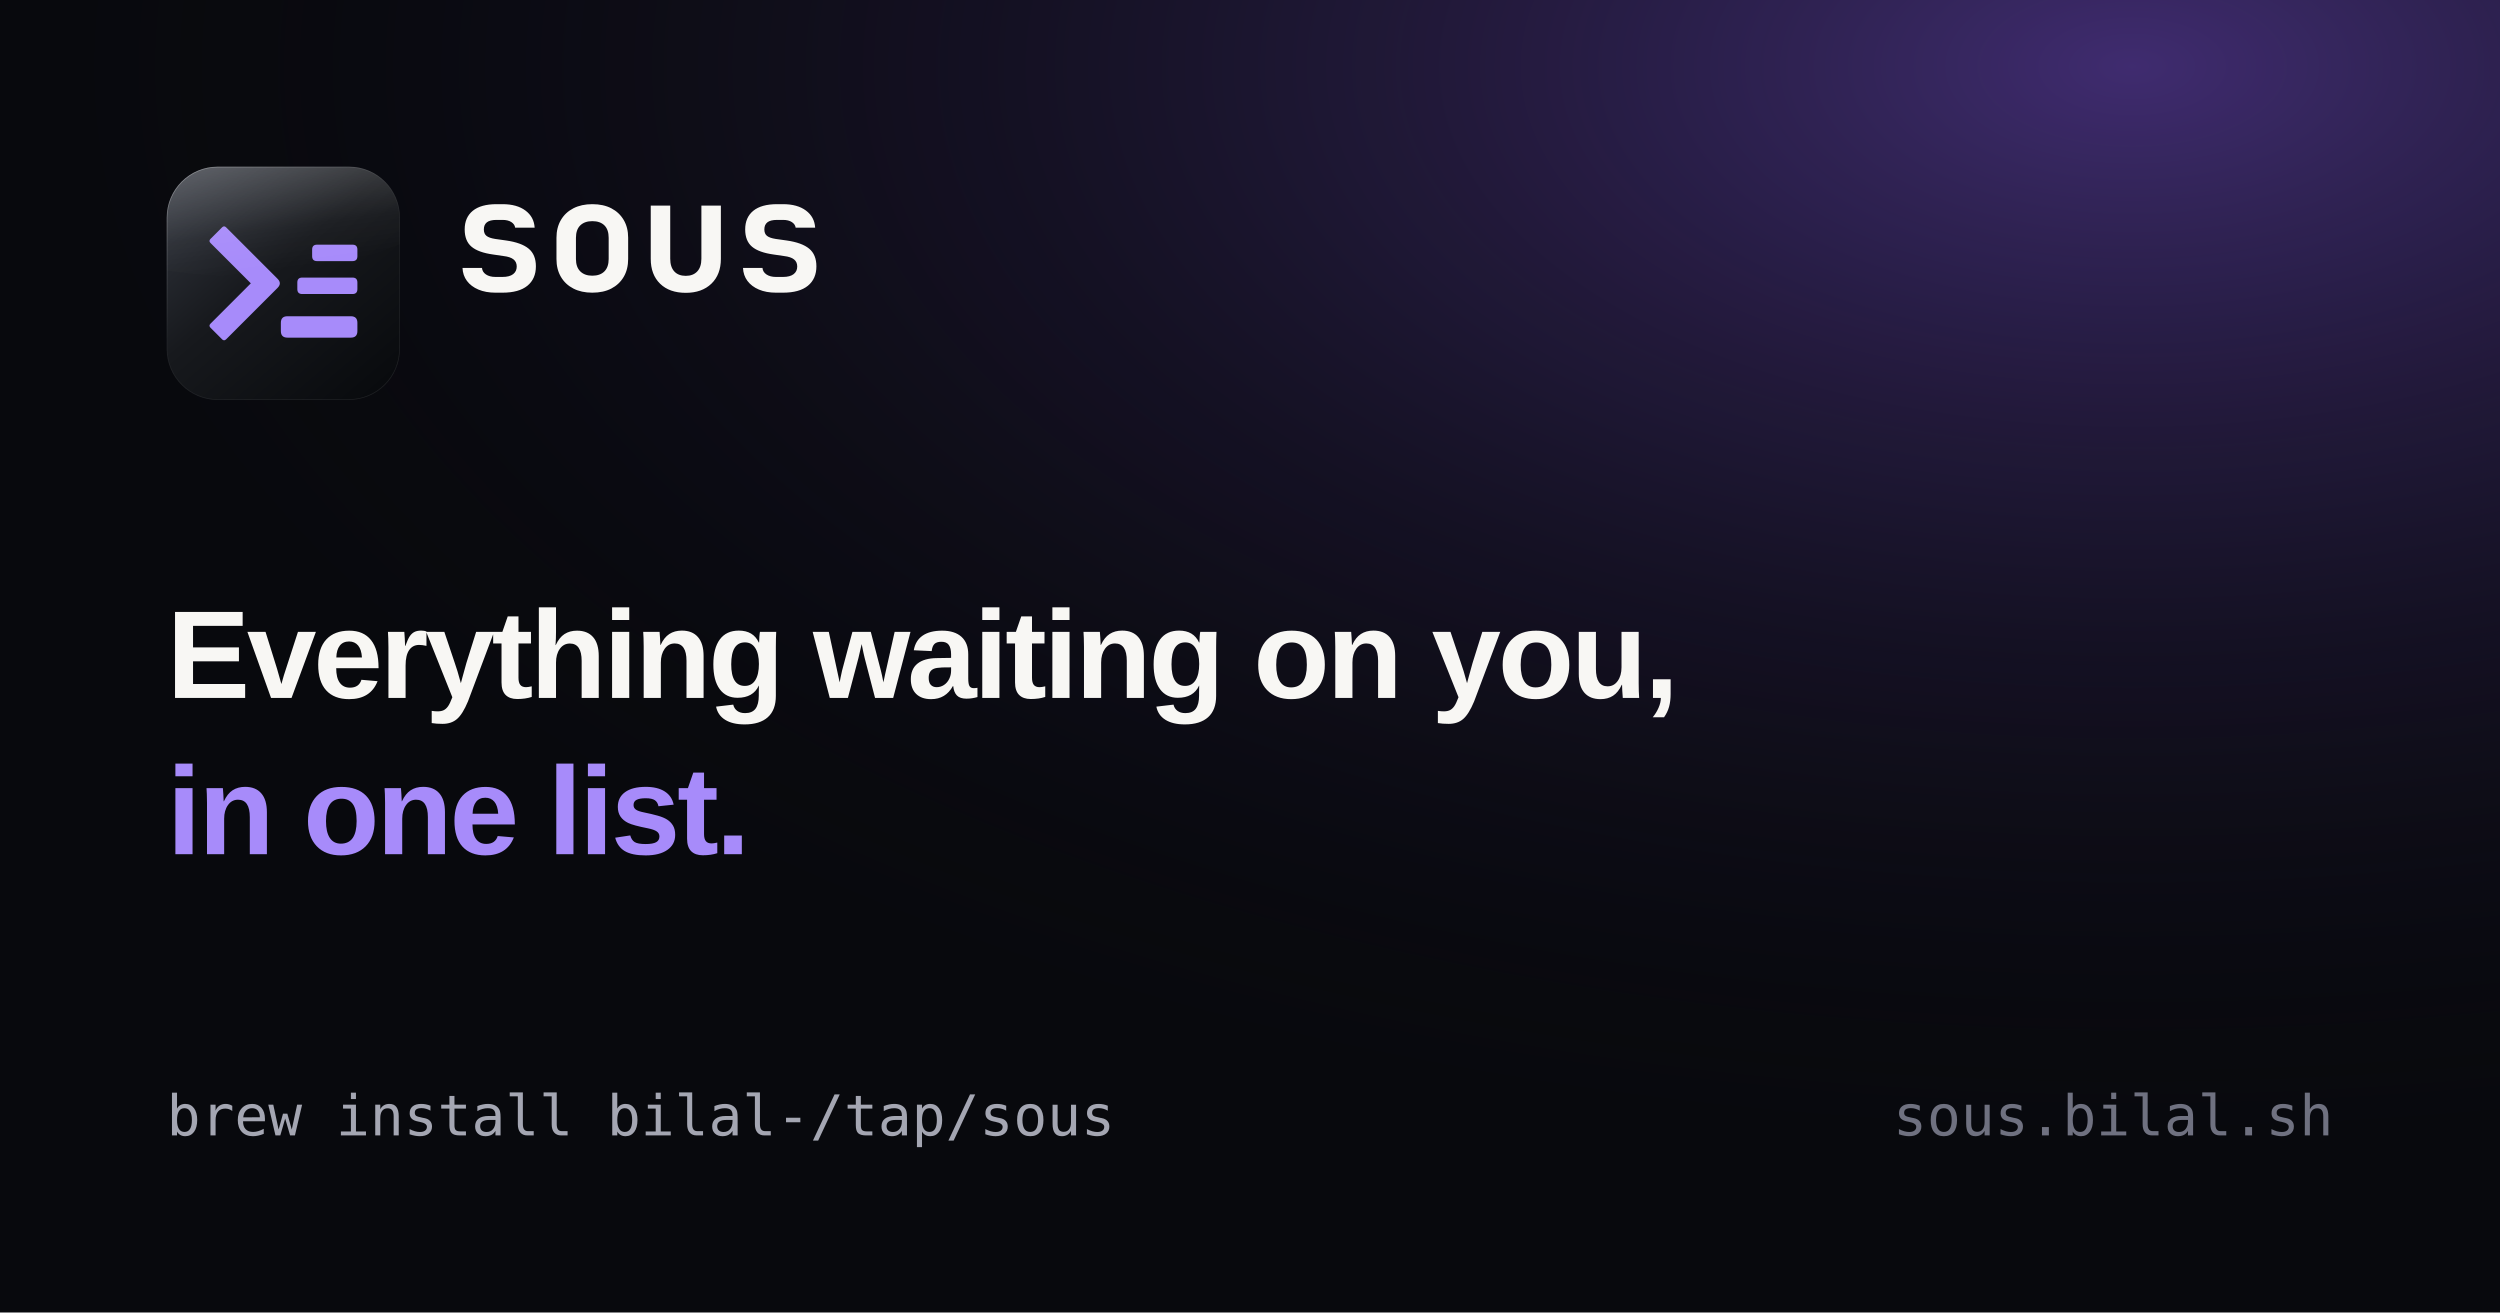
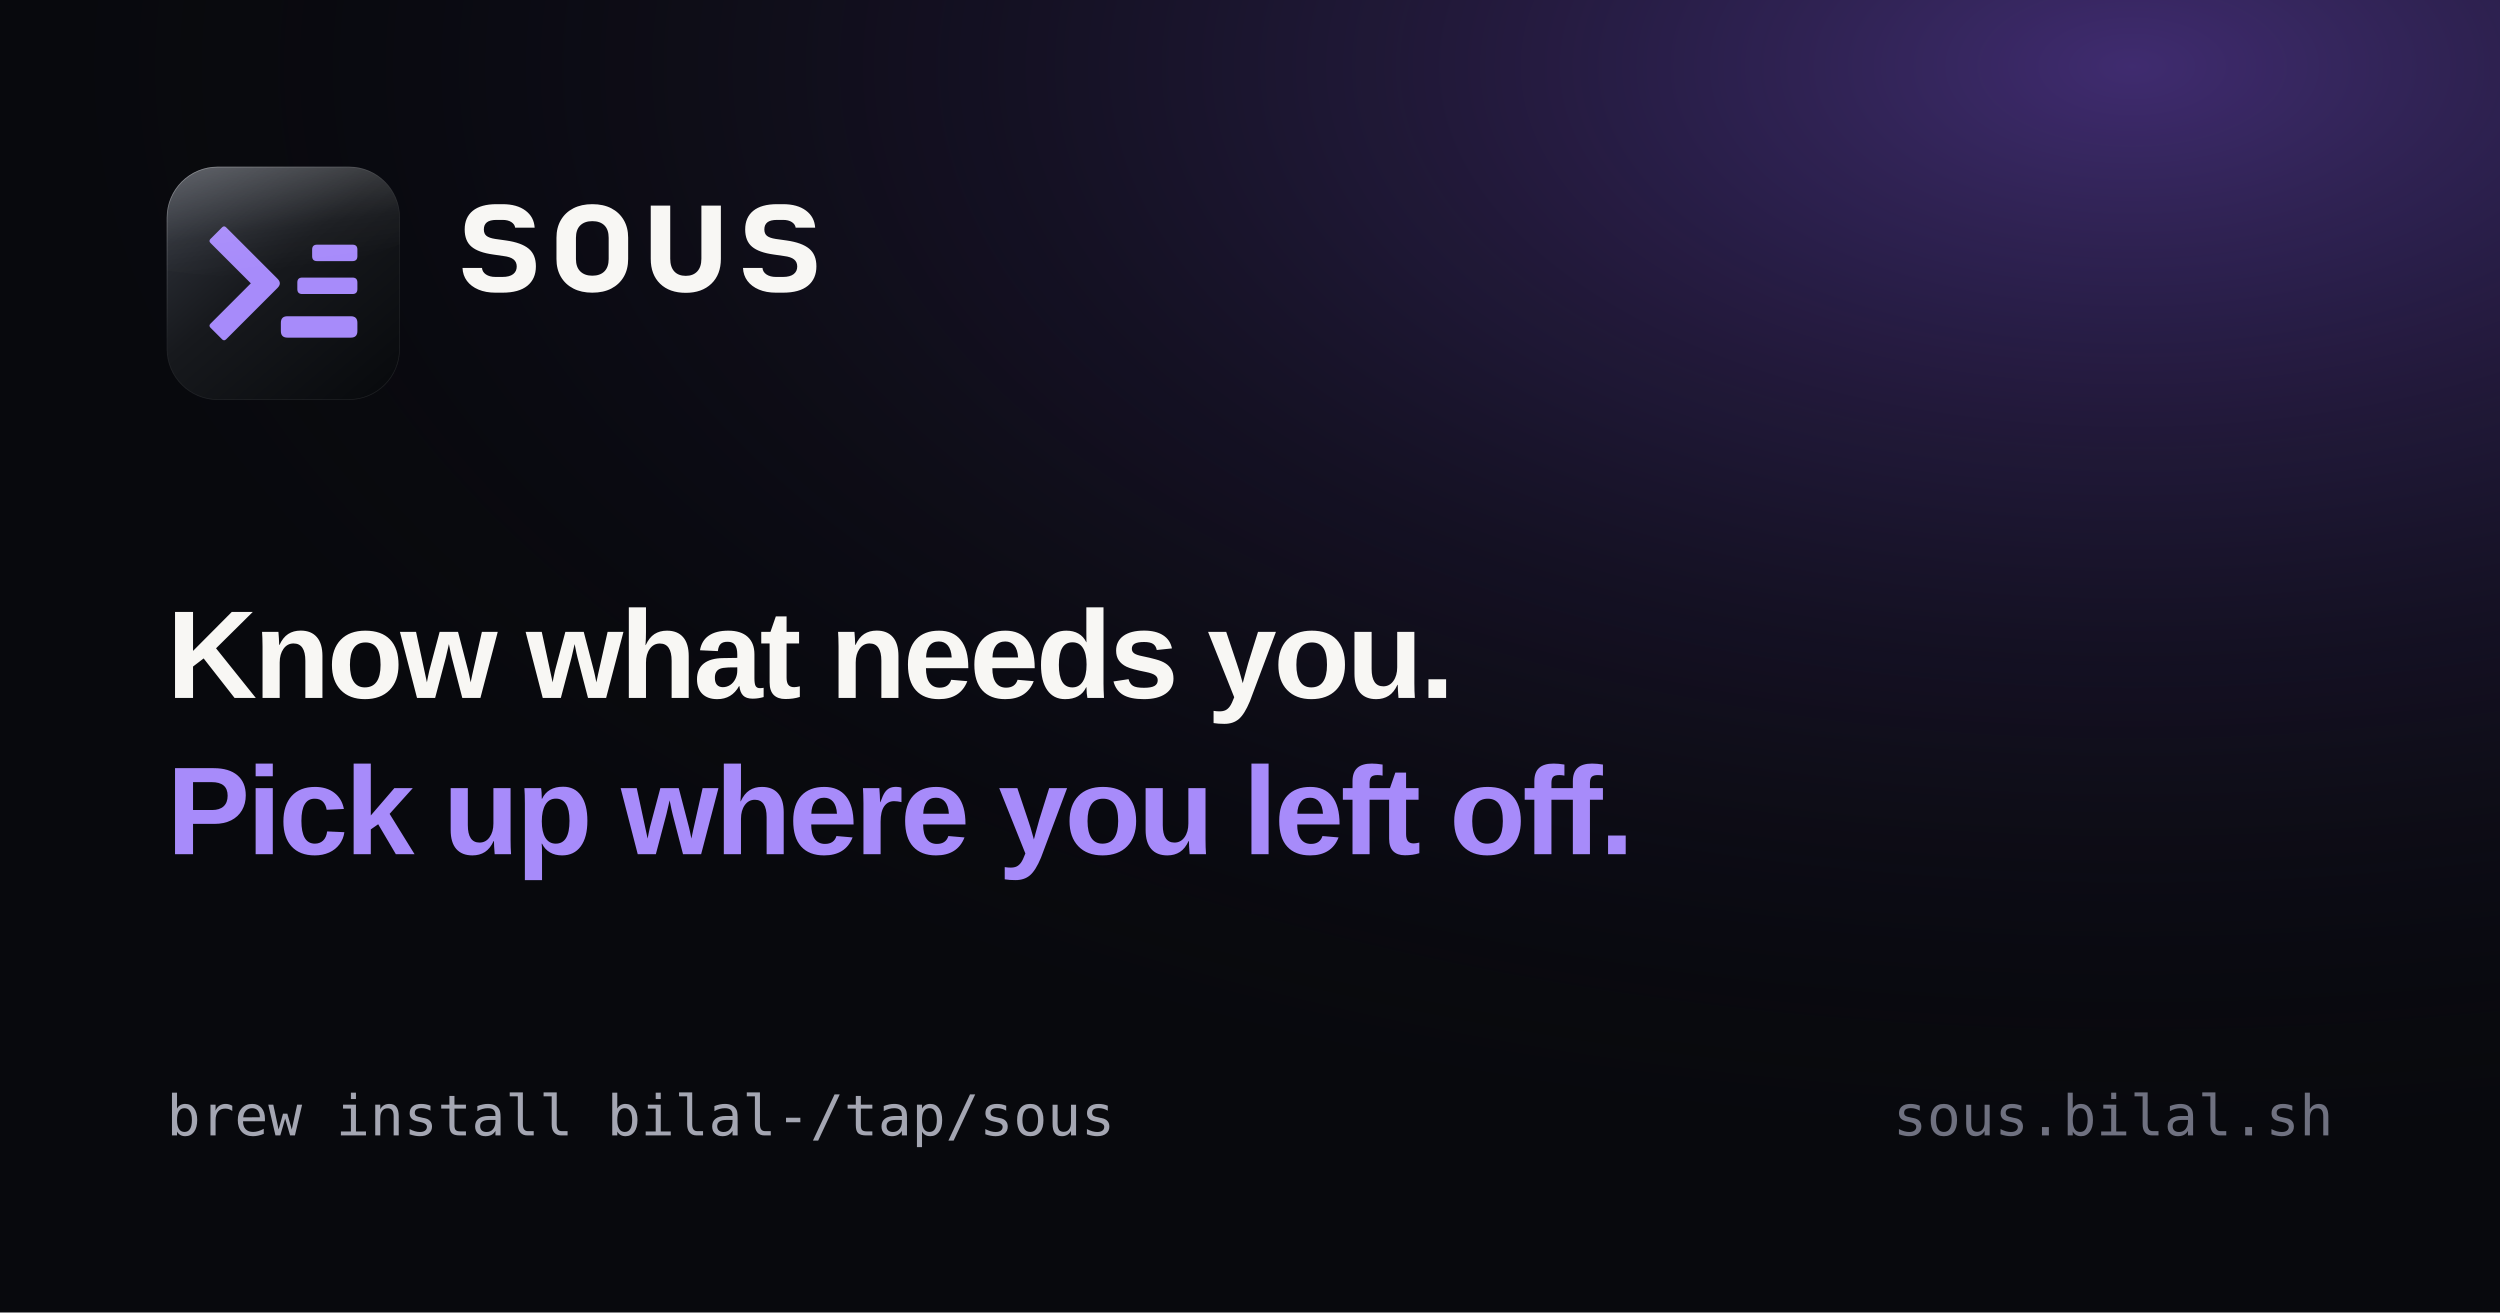
<svg xmlns="http://www.w3.org/2000/svg" viewBox="0 0 1200 630">
  <defs>
    <radialGradient id="glow" cx="0.85" cy="0.05" r="0.85">
      <stop offset="0" stop-color="#8B5CF6" stop-opacity=".42" />
      <stop offset="1" stop-color="#08090D" stop-opacity="0" />
    </radialGradient>
  </defs>
  <rect width="1200" height="630" fill="#08090D" />
  <rect width="1200" height="630" fill="url(#glow)" />
  <svg x="80" y="80" width="112" height="112" viewBox="0 0 1024 1024">
    <defs>
      <linearGradient id="plate" x1="0" y1="0" x2="0.85" y2="1">
        <stop stop-color="#353942" />
        <stop offset="0.48" stop-color="#17191D" />
        <stop offset="1" stop-color="#090B0E" />
      </linearGradient>
      <linearGradient id="glass" x1="0" y1="0" x2="0.3" y2="1">
        <stop stop-color="#FFFFFF" stop-opacity="0.22" />
        <stop offset="0.65" stop-color="#FFFFFF" stop-opacity="0.035" />
        <stop offset="1" stop-color="#FFFFFF" stop-opacity="0" />
      </linearGradient>
      <linearGradient id="rim" x1="0" y1="0" x2="0.7" y2="1">
        <stop stop-color="#FFFFFF" stop-opacity="0.35" />
        <stop offset="0.5" stop-color="#FFFFFF" stop-opacity="0.04" />
        <stop offset="1" stop-color="#FFFFFF" stop-opacity="0.09" />
      </linearGradient>
    </defs>
    <rect width="1024" height="1024" rx="224" fill="url(#plate)" />
    <g transform="translate(187 259.2222) scale(1.805556)">
      <path d="M31 4Q36 -1 41 4L166 129Q177 140 166 151L41 276Q36 281 31 276L3 248Q-2 243 3 238L101 140L3 42Q-2 37 3 32Z" fill="#A78BFA" />
      <path d="M190 220H344Q360 220 360 236V256Q360 272 344 272H190Q174 272 174 256V236Q174 220 190 220Z" fill="#A78BFA" />
      <path d="M226 126H348Q360 126 360 138V154Q360 166 348 166H226Q214 166 214 154V138Q214 126 226 126Z" fill="#A78BFA" />
      <path d="M262 46H348Q360 46 360 58V74Q360 86 348 86H262Q250 86 250 74V58Q250 46 262 46Z" fill="#A78BFA" />
    </g>
    <clipPath id="tileClip">
      <rect width="1024" height="1024" rx="224" />
    </clipPath>
    <g clip-path="url(#tileClip)">
      <path d="M0 0H1024V340Q530 540 0 455Z" fill="url(#glass)" />
      <rect x="2" y="2" width="1020" height="1020" rx="222" fill="none" stroke="url(#rim)" stroke-width="3" />
    </g>
  </svg>
  <g transform="translate(222 98) scale(0.34)">
    <g transform="translate(-14.74 122.98)">
      <path d="M71.060 1.980L61.380 1.980Q47.520 1.980 37.180-2.420Q26.840-6.820 21.010-14.630Q15.180-22.440 14.740-33L42.240-33Q42.680-27.280 47.850-23.760Q53.020-20.240 61.380-20.240L71.060-20.240Q81.180-20.240 86.240-24.200Q91.300-28.160 91.300-34.980Q91.300-41.360 86.790-44.990Q82.280-48.620 72.820-49.720L57.860-51.920Q37.180-54.780 27.500-62.920Q17.820-71.060 17.820-87.340Q17.820-104.280 29.260-113.630Q40.700-122.980 62.920-122.980L71.280-122.980Q91.520-122.980 103.620-113.960Q115.720-104.940 116.600-89.760L89.100-89.760Q88.440-94.600 83.710-97.680Q78.980-100.760 71.280-100.760L62.920-100.760Q53.460-100.760 49.170-97.350Q44.880-93.940 44.880-87.340Q44.880-81.180 48.620-78.210Q52.360-75.240 60.720-73.920L76.340-71.720Q97.900-68.640 108.130-60.170Q118.360-51.700 118.360-35.200Q118.360-17.600 106.370-7.810Q94.380 1.980 71.060 1.980M198 1.980Q182.600 1.980 171.270-3.850Q159.940-9.680 153.670-20.350Q147.400-31.020 147.400-45.540L147.400-75.460Q147.400-89.980 153.670-100.650Q159.940-111.320 171.270-117.150Q182.600-122.980 198-122.980Q213.620-122.980 224.840-117.150Q236.060-111.320 242.330-100.650Q248.600-89.980 248.600-75.680L248.600-45.540Q248.600-31.020 242.330-20.350Q236.060-9.680 224.840-3.850Q213.620 1.980 198 1.980M198-22Q209-22 215.050-28.050Q221.100-34.100 221.100-45.540L221.100-75.460Q221.100-87.120 215.050-93.060Q209-99 198-99Q187.220-99 181.060-93.060Q174.900-87.120 174.900-75.460L174.900-45.540Q174.900-34.100 181.060-28.050Q187.220-22 198-22M330 2.200Q306.900 2.200 293.700-10.670Q280.500-23.540 280.500-45.760L280.500-121L308-121L308-45.980Q308-34.320 313.720-28.050Q319.440-21.780 330-21.780Q340.340-21.780 346.170-28.050Q352-34.320 352-45.980L352-121L379.500-121L379.500-45.760Q379.500-23.540 366.080-10.670Q352.660 2.200 330 2.200M467.060 1.980L457.380 1.980Q443.520 1.980 433.180-2.420Q422.840-6.820 417.010-14.630Q411.180-22.440 410.740-33L438.240-33Q438.680-27.280 443.850-23.760Q449.020-20.240 457.380-20.240L467.060-20.240Q477.180-20.240 482.240-24.200Q487.300-28.160 487.300-34.980Q487.300-41.360 482.790-44.990Q478.280-48.620 468.820-49.720L453.860-51.920Q433.180-54.780 423.500-62.920Q413.820-71.060 413.820-87.340Q413.820-104.280 425.260-113.630Q436.700-122.980 458.920-122.980L467.280-122.980Q487.520-122.980 499.620-113.960Q511.720-104.940 512.600-89.760L485.100-89.760Q484.440-94.600 479.710-97.680Q474.980-100.760 467.280-100.760L458.920-100.760Q449.460-100.760 445.170-97.350Q440.880-93.940 440.880-87.340Q440.880-81.180 444.620-78.210Q448.360-75.240 456.720-73.920L472.340-71.720Q493.900-68.640 504.130-60.170Q514.360-51.700 514.360-35.200Q514.360-17.600 502.370-7.810Q490.380 1.980 467.060 1.980" fill="#F8F7F4" />
    </g>
  </g>
-   <text x="80" y="335" font-family="Manrope, Helvetica Neue, Arial, sans-serif" font-size="60" font-weight="700" fill="#F8F7F4" letter-spacing="-1.5">Everything waiting on you,</text>
-   <text x="80" y="410" font-family="Manrope, Helvetica Neue, Arial, sans-serif" font-size="60" font-weight="700" fill="#A78BFA" letter-spacing="-1.5">in one list.</text>
+   <text x="80" y="335" font-family="Manrope, Helvetica Neue, Arial, sans-serif" font-size="60" font-weight="700" fill="#F8F7F4" letter-spacing="-1.5">Know what needs you.</text>
+   <text x="80" y="410" font-family="Manrope, Helvetica Neue, Arial, sans-serif" font-size="60" font-weight="700" fill="#A78BFA" letter-spacing="-1.5">Pick up where you left off.</text>
  <text x="80" y="545" font-family="JetBrains Mono, Menlo, monospace" font-size="27" fill="#A4A6B2">brew install bilal-/tap/sous</text>
  <text x="1120" y="545" text-anchor="end" font-family="JetBrains Mono, Menlo, monospace" font-size="27" fill="#6F7180">sous.bilal.sh</text>
</svg>
